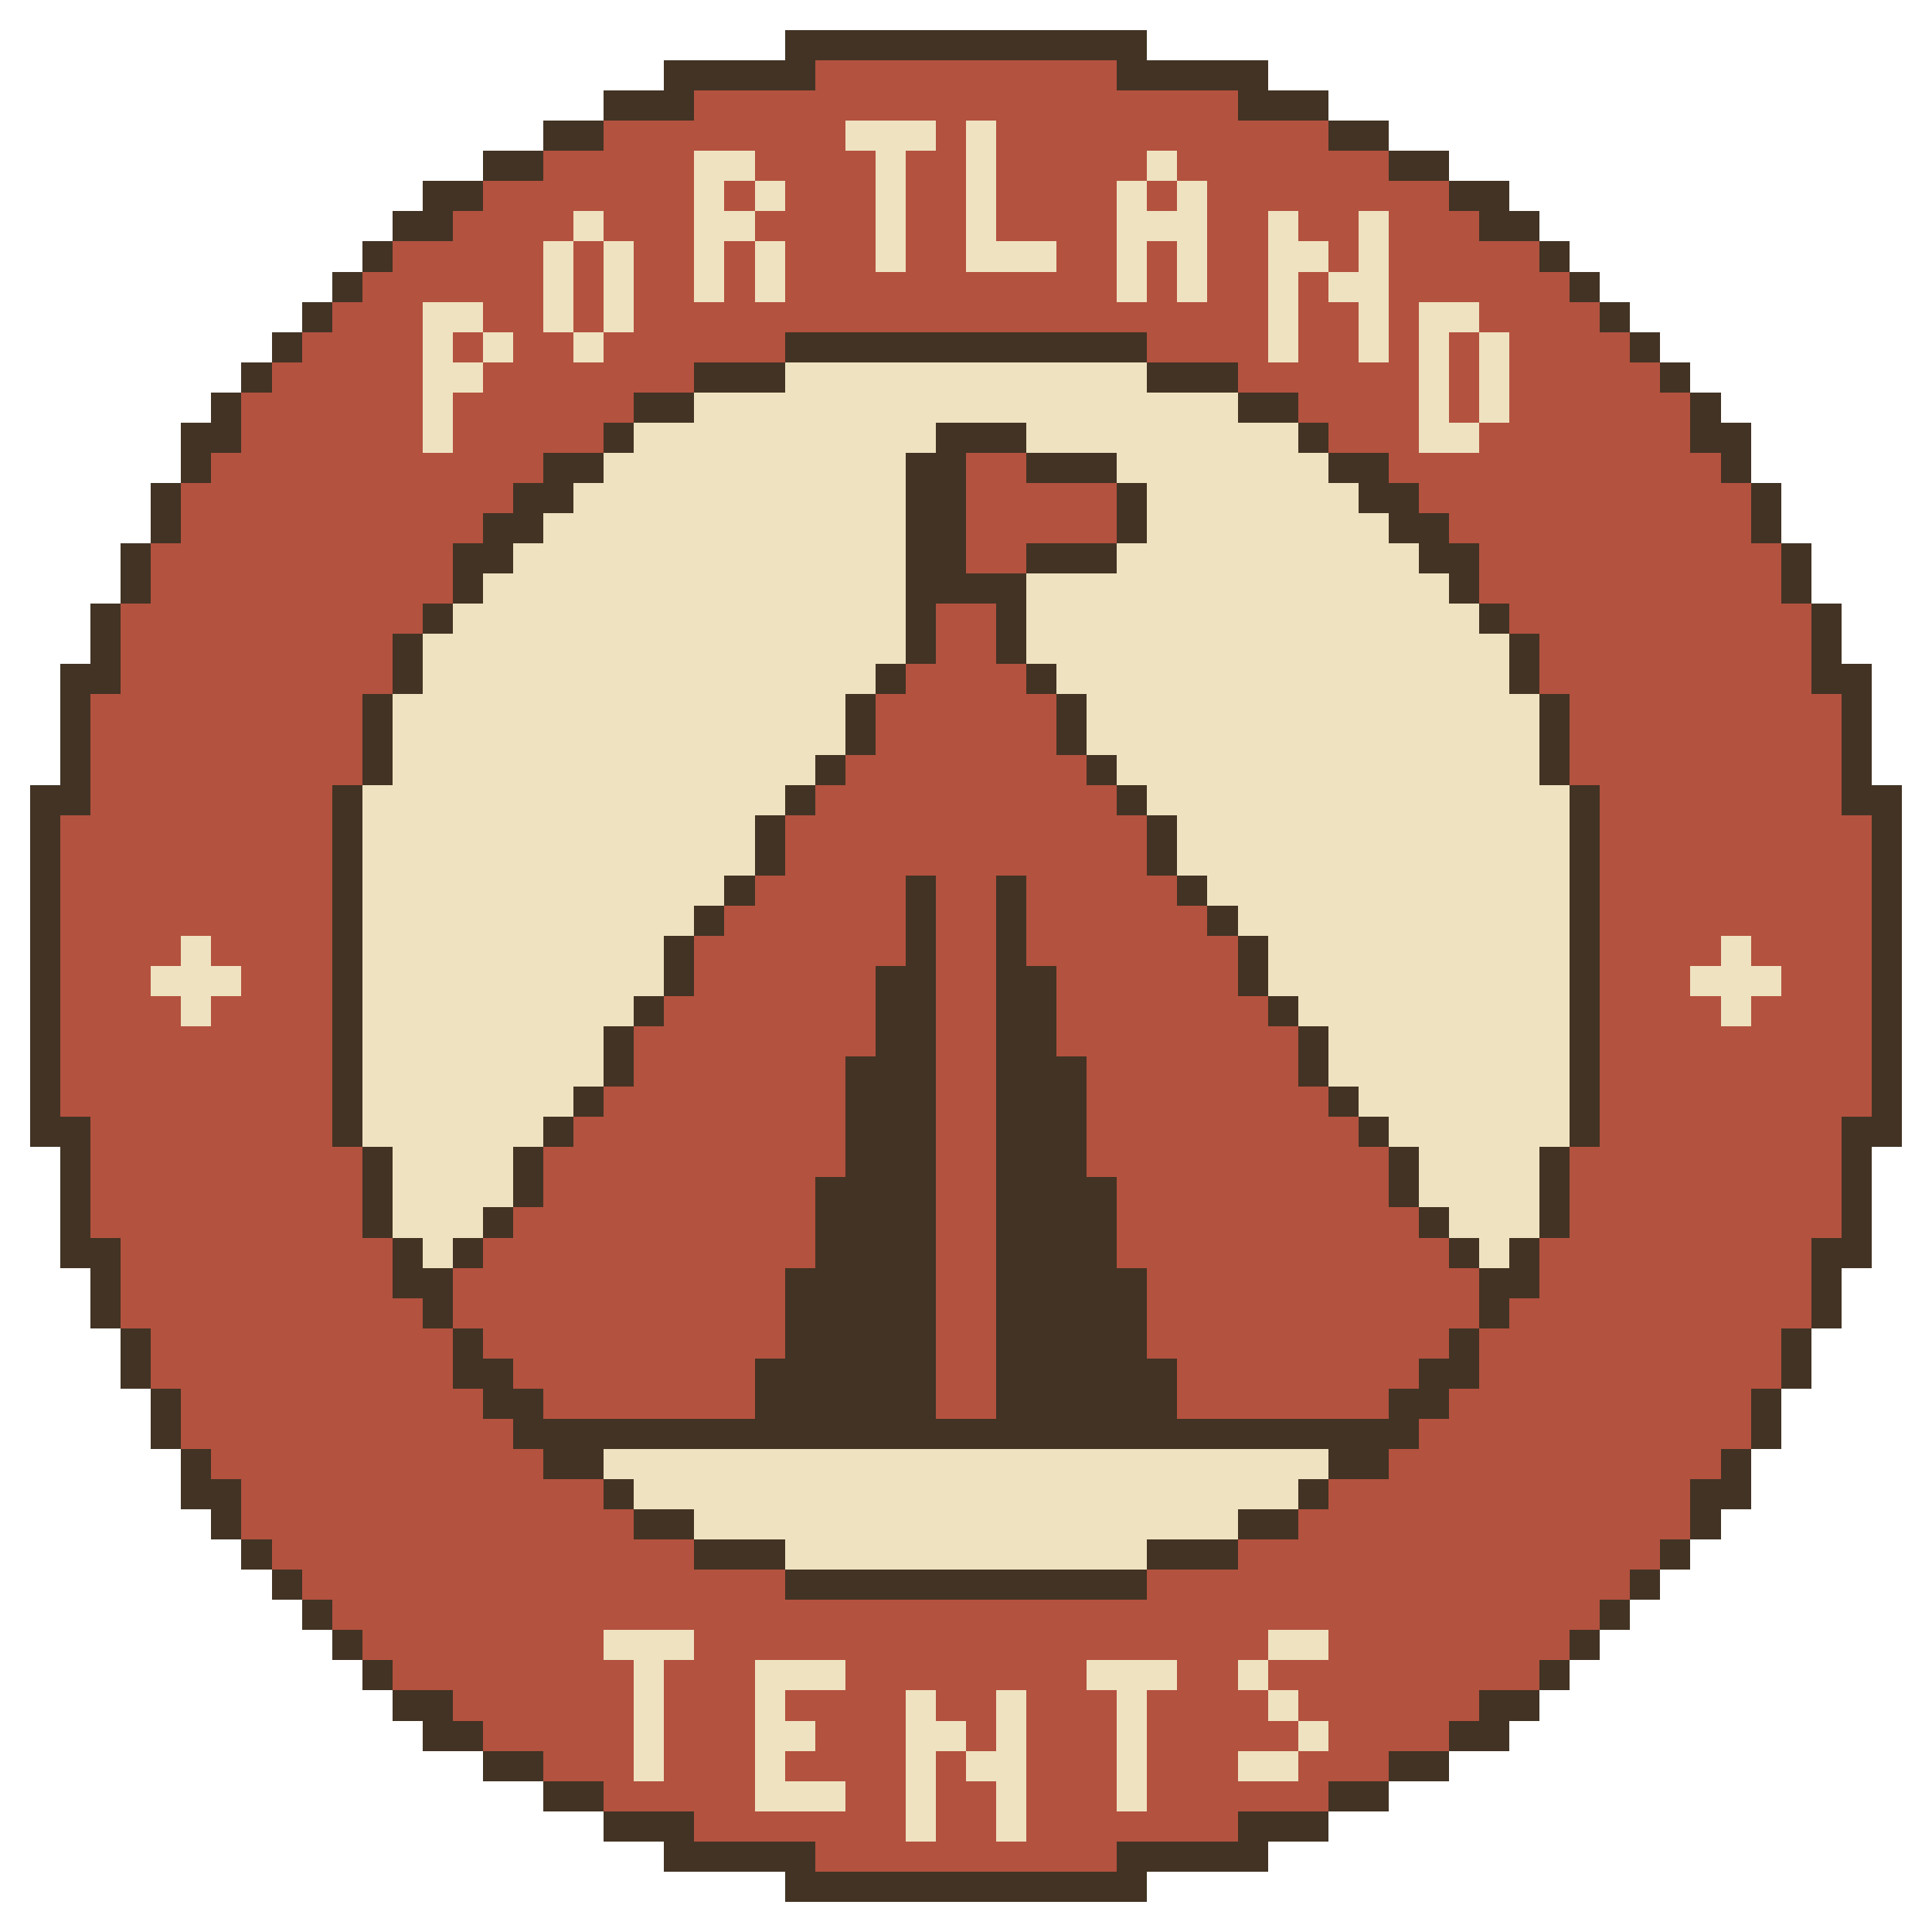
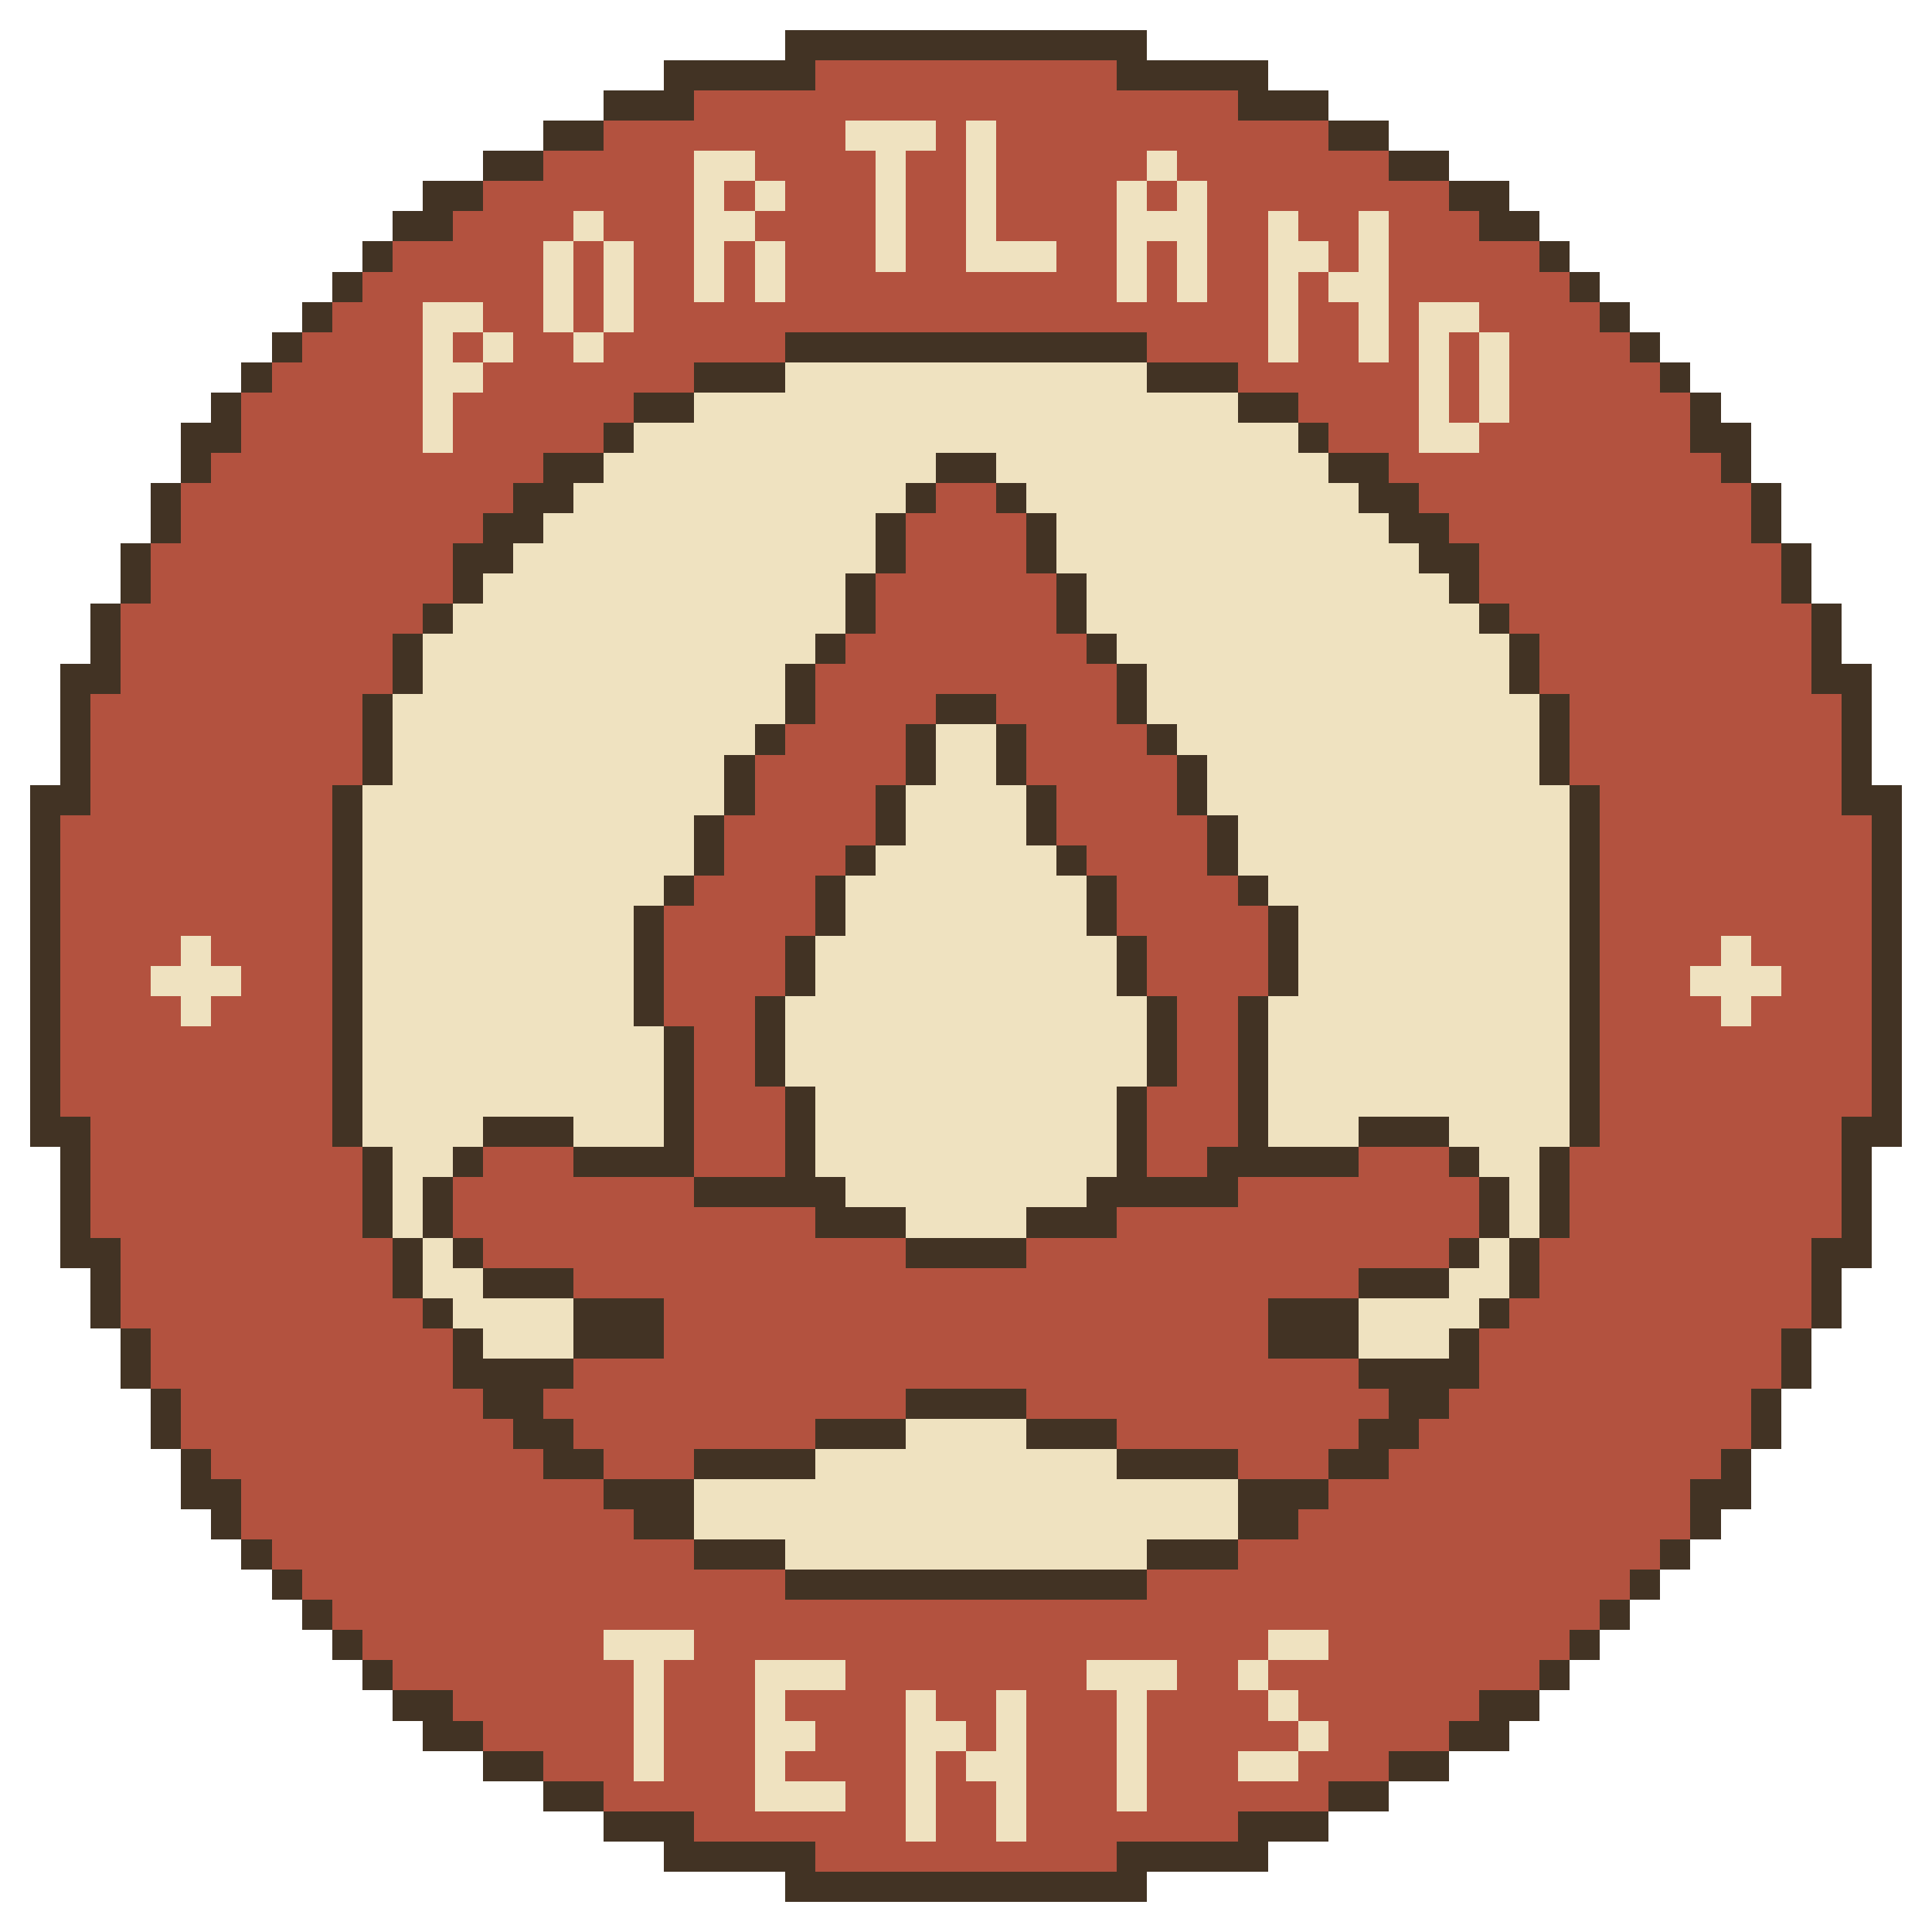
<svg xmlns="http://www.w3.org/2000/svg" viewBox="0 0 64 64" width="512" height="512" shape-rendering="crispEdges">
  <g id="logo-POR-retro">
-     <path fill="#423324" d="M3 21h1v1h-1zM13 21h1v1h-1zM30 21h1v1h-1zM33 21h1v1h-1zM50 21h1v1h-1zM60 21h1v1h-1zM5 17h1v1h-1zM16 17h2v1h-2zM30 17h2v1h-2zM37 17h1v1h-1zM46 17h2v1h-2zM58 17h1v1h-1zM16 58h2v1h-2zM46 58h2v1h-2zM1 32h1v1h-1zM11 32h1v1h-1zM22 32h1v1h-1zM29 32h2v1h-2zM33 32h2v1h-2zM41 32h1v1h-1zM52 32h1v1h-1zM62 32h1v1h-1zM4 45h1v1h-1zM15 45h2v1h-2zM25 45h6v1h-6zM33 45h6v1h-6zM47 45h2v1h-2zM59 45h1v1h-1zM2 41h2v1h-2zM13 41h1v1h-1zM15 41h1v1h-1zM27 41h4v1h-4zM33 41h4v1h-4zM48 41h1v1h-1zM50 41h1v1h-1zM60 41h2v1h-2zM4 18h1v1h-1zM15 18h2v1h-2zM30 18h2v1h-2zM34 18h3v1h-3zM47 18h2v1h-2zM59 18h1v1h-1zM6 14h2v1h-2zM20 14h1v1h-1zM31 14h3v1h-3zM43 14h1v1h-1zM56 14h2v1h-2zM6 15h1v1h-1zM18 15h2v1h-2zM30 15h2v1h-2zM34 15h3v1h-3zM44 15h2v1h-2zM57 15h1v1h-1zM6 48h1v1h-1zM18 48h2v1h-2zM44 48h2v1h-2zM57 48h1v1h-1zM3 42h1v1h-1zM13 42h2v1h-2zM26 42h5v1h-5zM33 42h5v1h-5zM49 42h2v1h-2zM60 42h1v1h-1zM2 38h1v1h-1zM12 38h1v1h-1zM17 38h1v1h-1zM28 38h3v1h-3zM33 38h3v1h-3zM46 38h1v1h-1zM51 38h1v1h-1zM61 38h1v1h-1zM20 3h3v1h-3zM41 3h3v1h-3zM8 51h1v1h-1zM23 51h3v1h-3zM38 51h3v1h-3zM55 51h1v1h-1zM5 16h1v1h-1zM17 16h2v1h-2zM30 16h2v1h-2zM37 16h1v1h-1zM45 16h2v1h-2zM58 16h1v1h-1zM1 34h1v1h-1zM11 34h1v1h-1zM20 34h1v1h-1zM29 34h2v1h-2zM33 34h2v1h-2zM43 34h1v1h-1zM52 34h1v1h-1zM62 34h1v1h-1zM5 47h1v1h-1zM17 47h30v1h-30zM58 47h1v1h-1zM8 12h1v1h-1zM23 12h3v1h-3zM38 12h3v1h-3zM55 12h1v1h-1zM12 8h1v1h-1zM51 8h1v1h-1zM1 28h1v1h-1zM11 28h1v1h-1zM25 28h1v1h-1zM38 28h1v1h-1zM52 28h1v1h-1zM62 28h1v1h-1zM2 24h1v1h-1zM12 24h1v1h-1zM28 24h1v1h-1zM35 24h1v1h-1zM51 24h1v1h-1zM61 24h1v1h-1zM7 13h1v1h-1zM21 13h2v1h-2zM41 13h2v1h-2zM56 13h1v1h-1zM11 9h1v1h-1zM52 9h1v1h-1zM2 25h1v1h-1zM12 25h1v1h-1zM27 25h1v1h-1zM36 25h1v1h-1zM51 25h1v1h-1zM61 25h1v1h-1zM2 22h2v1h-2zM13 22h1v1h-1zM29 22h1v1h-1zM34 22h1v1h-1zM50 22h1v1h-1zM60 22h2v1h-2zM14 57h2v1h-2zM48 57h2v1h-2zM1 30h1v1h-1zM11 30h1v1h-1zM23 30h1v1h-1zM30 30h1v1h-1zM33 30h1v1h-1zM40 30h1v1h-1zM52 30h1v1h-1zM62 30h1v1h-1zM18 4h2v1h-2zM44 4h2v1h-2zM11 54h1v1h-1zM52 54h1v1h-1zM4 19h1v1h-1zM15 19h1v1h-1zM30 19h4v1h-4zM48 19h1v1h-1zM59 19h1v1h-1zM9 11h1v1h-1zM26 11h12v1h-12zM54 11h1v1h-1zM1 31h1v1h-1zM11 31h1v1h-1zM22 31h1v1h-1zM30 31h1v1h-1zM33 31h1v1h-1zM41 31h1v1h-1zM52 31h1v1h-1zM62 31h1v1h-1zM1 27h1v1h-1zM11 27h1v1h-1zM25 27h1v1h-1zM38 27h1v1h-1zM52 27h1v1h-1zM62 27h1v1h-1zM16 5h2v1h-2zM46 5h2v1h-2zM12 55h1v1h-1zM51 55h1v1h-1zM20 60h3v1h-3zM41 60h3v1h-3zM1 37h2v1h-2zM11 37h1v1h-1zM18 37h1v1h-1zM28 37h3v1h-3zM33 37h3v1h-3zM45 37h1v1h-1zM52 37h1v1h-1zM61 37h2v1h-2zM13 7h2v1h-2zM49 7h2v1h-2zM22 61h5v1h-5zM37 61h5v1h-5zM4 44h1v1h-1zM15 44h1v1h-1zM26 44h5v1h-5zM33 44h5v1h-5zM48 44h1v1h-1zM59 44h1v1h-1zM1 35h1v1h-1zM11 35h1v1h-1zM20 35h1v1h-1zM28 35h3v1h-3zM33 35h3v1h-3zM43 35h1v1h-1zM52 35h1v1h-1zM62 35h1v1h-1zM2 40h1v1h-1zM12 40h1v1h-1zM16 40h1v1h-1zM27 40h4v1h-4zM33 40h4v1h-4zM47 40h1v1h-1zM51 40h1v1h-1zM61 40h1v1h-1zM14 6h2v1h-2zM48 6h2v1h-2zM7 50h1v1h-1zM21 50h2v1h-2zM41 50h2v1h-2zM56 50h1v1h-1zM26 1h12v1h-12zM10 53h1v1h-1zM53 53h1v1h-1zM1 29h1v1h-1zM11 29h1v1h-1zM24 29h1v1h-1zM30 29h1v1h-1zM33 29h1v1h-1zM39 29h1v1h-1zM52 29h1v1h-1zM62 29h1v1h-1zM22 2h5v1h-5zM37 2h5v1h-5zM5 46h1v1h-1zM16 46h2v1h-2zM25 46h6v1h-6zM33 46h6v1h-6zM46 46h2v1h-2zM58 46h1v1h-1zM3 43h1v1h-1zM14 43h1v1h-1zM26 43h5v1h-5zM33 43h5v1h-5zM49 43h1v1h-1zM60 43h1v1h-1zM18 59h2v1h-2zM44 59h2v1h-2zM3 20h1v1h-1zM14 20h1v1h-1zM30 20h1v1h-1zM33 20h1v1h-1zM49 20h1v1h-1zM60 20h1v1h-1zM13 56h2v1h-2zM49 56h2v1h-2zM1 36h1v1h-1zM11 36h1v1h-1zM19 36h1v1h-1zM28 36h3v1h-3zM33 36h3v1h-3zM44 36h1v1h-1zM52 36h1v1h-1zM62 36h1v1h-1zM1 33h1v1h-1zM11 33h1v1h-1zM21 33h1v1h-1zM29 33h2v1h-2zM33 33h2v1h-2zM42 33h1v1h-1zM52 33h1v1h-1zM62 33h1v1h-1zM2 39h1v1h-1zM12 39h1v1h-1zM17 39h1v1h-1zM27 39h4v1h-4zM33 39h4v1h-4zM46 39h1v1h-1zM51 39h1v1h-1zM61 39h1v1h-1zM6 49h2v1h-2zM20 49h1v1h-1zM43 49h1v1h-1zM56 49h2v1h-2zM10 10h1v1h-1zM53 10h1v1h-1zM9 52h1v1h-1zM26 52h12v1h-12zM54 52h1v1h-1zM1 26h2v1h-2zM11 26h1v1h-1zM26 26h1v1h-1zM37 26h1v1h-1zM52 26h1v1h-1zM61 26h2v1h-2zM2 23h1v1h-1zM12 23h1v1h-1zM28 23h1v1h-1zM35 23h1v1h-1zM51 23h1v1h-1zM61 23h1v1h-1zM26 62h12v1h-12z" />
-     <path fill="#b3523f" d="M4 21h9v1h-9zM31 21h2v1h-2zM51 21h9v1h-9zM6 17h10v1h-10zM32 17h5v1h-5zM48 17h10v1h-10zM18 58h3v1h-3zM22 58h3v1h-3zM26 58h4v1h-4zM31 58h1v1h-1zM34 58h3v1h-3zM38 58h3v1h-3zM43 58h3v1h-3zM2 32h3v1h-3zM8 32h3v1h-3zM23 32h6v1h-6zM31 32h2v1h-2zM35 32h6v1h-6zM53 32h3v1h-3zM59 32h3v1h-3zM5 45h10v1h-10zM17 45h8v1h-8zM31 45h2v1h-2zM39 45h8v1h-8zM49 45h10v1h-10zM4 41h9v1h-9zM16 41h11v1h-11zM31 41h2v1h-2zM37 41h11v1h-11zM51 41h9v1h-9zM5 18h10v1h-10zM32 18h2v1h-2zM49 18h10v1h-10zM8 14h6v1h-6zM15 14h5v1h-5zM44 14h3v1h-3zM49 14h7v1h-7zM7 15h11v1h-11zM32 15h2v1h-2zM46 15h11v1h-11zM7 48h11v1h-11zM46 48h11v1h-11zM4 42h9v1h-9zM15 42h11v1h-11zM31 42h2v1h-2zM38 42h11v1h-11zM51 42h9v1h-9zM3 38h9v1h-9zM18 38h10v1h-10zM31 38h2v1h-2zM36 38h10v1h-10zM52 38h9v1h-9zM23 3h18v1h-18zM9 51h14v1h-14zM41 51h14v1h-14zM6 16h11v1h-11zM32 16h5v1h-5zM47 16h11v1h-11zM2 34h9v1h-9zM21 34h8v1h-8zM31 34h2v1h-2zM35 34h8v1h-8zM53 34h9v1h-9zM6 47h11v1h-11zM47 47h11v1h-11zM9 12h5v1h-5zM16 12h7v1h-7zM41 12h6v1h-6zM48 12h1v1h-1zM50 12h5v1h-5zM13 8h5v1h-5zM19 8h1v1h-1zM21 8h2v1h-2zM24 8h1v1h-1zM26 8h3v1h-3zM30 8h2v1h-2zM35 8h2v1h-2zM38 8h1v1h-1zM40 8h2v1h-2zM44 8h1v1h-1zM46 8h5v1h-5zM2 28h9v1h-9zM26 28h12v1h-12zM53 28h9v1h-9zM3 24h9v1h-9zM29 24h6v1h-6zM52 24h9v1h-9zM8 13h6v1h-6zM15 13h6v1h-6zM43 13h4v1h-4zM48 13h1v1h-1zM50 13h6v1h-6zM12 9h6v1h-6zM19 9h1v1h-1zM21 9h2v1h-2zM24 9h1v1h-1zM26 9h11v1h-11zM38 9h1v1h-1zM40 9h2v1h-2zM43 9h1v1h-1zM46 9h6v1h-6zM3 25h9v1h-9zM28 25h8v1h-8zM52 25h9v1h-9zM4 22h9v1h-9zM30 22h4v1h-4zM51 22h9v1h-9zM16 57h5v1h-5zM22 57h3v1h-3zM27 57h3v1h-3zM32 57h1v1h-1zM34 57h3v1h-3zM38 57h5v1h-5zM44 57h4v1h-4zM2 30h9v1h-9zM24 30h6v1h-6zM31 30h2v1h-2zM34 30h6v1h-6zM53 30h9v1h-9zM20 4h8v1h-8zM31 4h1v1h-1zM33 4h11v1h-11zM12 54h8v1h-8zM23 54h19v1h-19zM44 54h8v1h-8zM5 19h10v1h-10zM49 19h10v1h-10zM10 11h4v1h-4zM15 11h1v1h-1zM17 11h2v1h-2zM20 11h6v1h-6zM38 11h4v1h-4zM43 11h2v1h-2zM46 11h1v1h-1zM48 11h1v1h-1zM50 11h4v1h-4zM2 31h4v1h-4zM7 31h4v1h-4zM23 31h7v1h-7zM31 31h2v1h-2zM34 31h7v1h-7zM53 31h4v1h-4zM58 31h4v1h-4zM2 27h9v1h-9zM26 27h12v1h-12zM53 27h9v1h-9zM18 5h5v1h-5zM25 5h4v1h-4zM30 5h2v1h-2zM33 5h5v1h-5zM39 5h7v1h-7zM13 55h8v1h-8zM22 55h3v1h-3zM28 55h8v1h-8zM39 55h2v1h-2zM42 55h9v1h-9zM23 60h7v1h-7zM31 60h2v1h-2zM34 60h7v1h-7zM3 37h8v1h-8zM19 37h9v1h-9zM31 37h2v1h-2zM36 37h9v1h-9zM53 37h8v1h-8zM15 7h4v1h-4zM20 7h3v1h-3zM25 7h4v1h-4zM30 7h2v1h-2zM33 7h4v1h-4zM40 7h2v1h-2zM43 7h2v1h-2zM46 7h3v1h-3zM27 61h10v1h-10zM5 44h10v1h-10zM16 44h10v1h-10zM31 44h2v1h-2zM38 44h10v1h-10zM49 44h10v1h-10zM2 35h9v1h-9zM21 35h7v1h-7zM31 35h2v1h-2zM36 35h7v1h-7zM53 35h9v1h-9zM3 40h9v1h-9zM17 40h10v1h-10zM31 40h2v1h-2zM37 40h10v1h-10zM52 40h9v1h-9zM16 6h7v1h-7zM24 6h1v1h-1zM26 6h3v1h-3zM30 6h2v1h-2zM33 6h4v1h-4zM38 6h1v1h-1zM40 6h8v1h-8zM8 50h13v1h-13zM43 50h13v1h-13zM11 53h42v1h-42zM2 29h9v1h-9zM25 29h5v1h-5zM31 29h2v1h-2zM34 29h5v1h-5zM53 29h9v1h-9zM27 2h10v1h-10zM6 46h10v1h-10zM18 46h7v1h-7zM31 46h2v1h-2zM39 46h7v1h-7zM48 46h10v1h-10zM4 43h10v1h-10zM15 43h11v1h-11zM31 43h2v1h-2zM38 43h11v1h-11zM50 43h10v1h-10zM20 59h5v1h-5zM28 59h2v1h-2zM31 59h2v1h-2zM34 59h3v1h-3zM38 59h6v1h-6zM4 20h10v1h-10zM31 20h2v1h-2zM50 20h10v1h-10zM15 56h6v1h-6zM22 56h3v1h-3zM26 56h4v1h-4zM31 56h2v1h-2zM34 56h3v1h-3zM38 56h4v1h-4zM43 56h6v1h-6zM2 36h9v1h-9zM20 36h8v1h-8zM31 36h2v1h-2zM36 36h8v1h-8zM53 36h9v1h-9zM2 33h4v1h-4zM7 33h4v1h-4zM22 33h7v1h-7zM31 33h2v1h-2zM35 33h7v1h-7zM53 33h4v1h-4zM58 33h4v1h-4zM3 39h9v1h-9zM18 39h9v1h-9zM31 39h2v1h-2zM37 39h9v1h-9zM52 39h9v1h-9zM8 49h12v1h-12zM44 49h12v1h-12zM11 10h3v1h-3zM16 10h2v1h-2zM19 10h1v1h-1zM21 10h21v1h-21zM43 10h2v1h-2zM46 10h1v1h-1zM49 10h4v1h-4zM10 52h16v1h-16zM38 52h16v1h-16zM3 26h8v1h-8zM27 26h10v1h-10zM53 26h8v1h-8zM3 23h9v1h-9zM29 23h6v1h-6zM52 23h9v1h-9z" />
-     <path fill="#efe2c0" d="M14 21h16v1h-16zM34 21h16v1h-16zM18 17h12v1h-12zM38 17h8v1h-8zM21 58h1v1h-1zM25 58h1v1h-1zM30 58h1v1h-1zM32 58h2v1h-2zM37 58h1v1h-1zM41 58h2v1h-2zM5 32h3v1h-3zM12 32h10v1h-10zM42 32h10v1h-10zM56 32h3v1h-3zM14 41h1v1h-1zM49 41h1v1h-1zM17 18h13v1h-13zM37 18h10v1h-10zM14 14h1v1h-1zM21 14h10v1h-10zM34 14h9v1h-9zM47 14h2v1h-2zM20 15h10v1h-10zM37 15h7v1h-7zM20 48h24v1h-24zM13 38h4v1h-4zM47 38h4v1h-4zM26 51h12v1h-12zM19 16h11v1h-11zM38 16h7v1h-7zM12 34h8v1h-8zM44 34h8v1h-8zM14 12h2v1h-2zM26 12h12v1h-12zM47 12h1v1h-1zM49 12h1v1h-1zM18 8h1v1h-1zM20 8h1v1h-1zM23 8h1v1h-1zM25 8h1v1h-1zM29 8h1v1h-1zM32 8h3v1h-3zM37 8h1v1h-1zM39 8h1v1h-1zM42 8h2v1h-2zM45 8h1v1h-1zM12 28h13v1h-13zM39 28h13v1h-13zM13 24h15v1h-15zM36 24h15v1h-15zM14 13h1v1h-1zM23 13h18v1h-18zM47 13h1v1h-1zM49 13h1v1h-1zM18 9h1v1h-1zM20 9h1v1h-1zM23 9h1v1h-1zM25 9h1v1h-1zM37 9h1v1h-1zM39 9h1v1h-1zM42 9h1v1h-1zM44 9h2v1h-2zM13 25h14v1h-14zM37 25h14v1h-14zM14 22h15v1h-15zM35 22h15v1h-15zM21 57h1v1h-1zM25 57h2v1h-2zM30 57h2v1h-2zM33 57h1v1h-1zM37 57h1v1h-1zM43 57h1v1h-1zM12 30h11v1h-11zM41 30h11v1h-11zM28 4h3v1h-3zM32 4h1v1h-1zM20 54h3v1h-3zM42 54h2v1h-2zM16 19h14v1h-14zM34 19h14v1h-14zM14 11h1v1h-1zM16 11h1v1h-1zM19 11h1v1h-1zM42 11h1v1h-1zM45 11h1v1h-1zM47 11h1v1h-1zM49 11h1v1h-1zM6 31h1v1h-1zM12 31h10v1h-10zM42 31h10v1h-10zM57 31h1v1h-1zM12 27h13v1h-13zM39 27h13v1h-13zM23 5h2v1h-2zM29 5h1v1h-1zM32 5h1v1h-1zM38 5h1v1h-1zM21 55h1v1h-1zM25 55h3v1h-3zM36 55h3v1h-3zM41 55h1v1h-1zM30 60h1v1h-1zM33 60h1v1h-1zM12 37h6v1h-6zM46 37h6v1h-6zM19 7h1v1h-1zM23 7h2v1h-2zM29 7h1v1h-1zM32 7h1v1h-1zM37 7h3v1h-3zM42 7h1v1h-1zM45 7h1v1h-1zM12 35h8v1h-8zM44 35h8v1h-8zM13 40h3v1h-3zM48 40h3v1h-3zM23 6h1v1h-1zM25 6h1v1h-1zM29 6h1v1h-1zM32 6h1v1h-1zM37 6h1v1h-1zM39 6h1v1h-1zM23 50h18v1h-18zM12 29h12v1h-12zM40 29h12v1h-12zM25 59h3v1h-3zM30 59h1v1h-1zM33 59h1v1h-1zM37 59h1v1h-1zM15 20h15v1h-15zM34 20h15v1h-15zM21 56h1v1h-1zM25 56h1v1h-1zM30 56h1v1h-1zM33 56h1v1h-1zM37 56h1v1h-1zM42 56h1v1h-1zM12 36h7v1h-7zM45 36h7v1h-7zM6 33h1v1h-1zM12 33h9v1h-9zM43 33h9v1h-9zM57 33h1v1h-1zM13 39h4v1h-4zM47 39h4v1h-4zM21 49h22v1h-22zM14 10h2v1h-2zM18 10h1v1h-1zM20 10h1v1h-1zM42 10h1v1h-1zM45 10h1v1h-1zM47 10h2v1h-2zM12 26h14v1h-14zM38 26h14v1h-14zM13 23h15v1h-15zM36 23h15v1h-15z" />
+     <path fill="#423324" d="M3 21h1v1h-1zM13 21h1v1h-1zM27 21h1v1h-1zM36 21h1v1h-1zM50 21h1v1h-1zM60 21h1v1h-1zM5 17h1v1h-1zM16 17h2v1h-2zM29 17h1v1h-1zM34 17h1v1h-1zM46 17h2v1h-2zM58 17h1v1h-1zM16 58h2v1h-2zM46 58h2v1h-2zM1 32h1v1h-1zM11 32h1v1h-1zM21 32h1v1h-1zM26 32h1v1h-1zM37 32h1v1h-1zM42 32h1v1h-1zM52 32h1v1h-1zM62 32h1v1h-1zM4 45h1v1h-1zM15 45h4v1h-4zM45 45h4v1h-4zM59 45h1v1h-1zM2 41h2v1h-2zM13 41h1v1h-1zM15 41h1v1h-1zM30 41h4v1h-4zM48 41h1v1h-1zM50 41h1v1h-1zM60 41h2v1h-2zM4 18h1v1h-1zM15 18h2v1h-2zM29 18h1v1h-1zM34 18h1v1h-1zM47 18h2v1h-2zM59 18h1v1h-1zM6 14h2v1h-2zM20 14h1v1h-1zM43 14h1v1h-1zM56 14h2v1h-2zM6 15h1v1h-1zM18 15h2v1h-2zM31 15h2v1h-2zM44 15h2v1h-2zM57 15h1v1h-1zM6 48h1v1h-1zM18 48h2v1h-2zM23 48h4v1h-4zM37 48h4v1h-4zM44 48h2v1h-2zM57 48h1v1h-1zM3 42h1v1h-1zM13 42h1v1h-1zM16 42h3v1h-3zM45 42h3v1h-3zM50 42h1v1h-1zM60 42h1v1h-1zM2 38h1v1h-1zM12 38h1v1h-1zM15 38h1v1h-1zM19 38h4v1h-4zM26 38h1v1h-1zM37 38h1v1h-1zM40 38h5v1h-5zM48 38h1v1h-1zM51 38h1v1h-1zM61 38h1v1h-1zM20 3h3v1h-3zM41 3h3v1h-3zM8 51h1v1h-1zM23 51h3v1h-3zM38 51h3v1h-3zM55 51h1v1h-1zM5 16h1v1h-1zM17 16h2v1h-2zM30 16h1v1h-1zM33 16h1v1h-1zM45 16h2v1h-2zM58 16h1v1h-1zM1 34h1v1h-1zM11 34h1v1h-1zM22 34h1v1h-1zM25 34h1v1h-1zM38 34h1v1h-1zM41 34h1v1h-1zM52 34h1v1h-1zM62 34h1v1h-1zM5 47h1v1h-1zM17 47h2v1h-2zM27 47h3v1h-3zM34 47h3v1h-3zM45 47h2v1h-2zM58 47h1v1h-1zM8 12h1v1h-1zM23 12h3v1h-3zM38 12h3v1h-3zM55 12h1v1h-1zM12 8h1v1h-1zM51 8h1v1h-1zM1 28h1v1h-1zM11 28h1v1h-1zM23 28h1v1h-1zM28 28h1v1h-1zM35 28h1v1h-1zM40 28h1v1h-1zM52 28h1v1h-1zM62 28h1v1h-1zM2 24h1v1h-1zM12 24h1v1h-1zM25 24h1v1h-1zM30 24h1v1h-1zM33 24h1v1h-1zM38 24h1v1h-1zM51 24h1v1h-1zM61 24h1v1h-1zM7 13h1v1h-1zM21 13h2v1h-2zM41 13h2v1h-2zM56 13h1v1h-1zM11 9h1v1h-1zM52 9h1v1h-1zM2 25h1v1h-1zM12 25h1v1h-1zM24 25h1v1h-1zM30 25h1v1h-1zM33 25h1v1h-1zM39 25h1v1h-1zM51 25h1v1h-1zM61 25h1v1h-1zM2 22h2v1h-2zM13 22h1v1h-1zM26 22h1v1h-1zM37 22h1v1h-1zM50 22h1v1h-1zM60 22h2v1h-2zM14 57h2v1h-2zM48 57h2v1h-2zM1 30h1v1h-1zM11 30h1v1h-1zM21 30h1v1h-1zM27 30h1v1h-1zM36 30h1v1h-1zM42 30h1v1h-1zM52 30h1v1h-1zM62 30h1v1h-1zM18 4h2v1h-2zM44 4h2v1h-2zM11 54h1v1h-1zM52 54h1v1h-1zM4 19h1v1h-1zM15 19h1v1h-1zM28 19h1v1h-1zM35 19h1v1h-1zM48 19h1v1h-1zM59 19h1v1h-1zM9 11h1v1h-1zM26 11h12v1h-12zM54 11h1v1h-1zM1 31h1v1h-1zM11 31h1v1h-1zM21 31h1v1h-1zM26 31h1v1h-1zM37 31h1v1h-1zM42 31h1v1h-1zM52 31h1v1h-1zM62 31h1v1h-1zM1 27h1v1h-1zM11 27h1v1h-1zM23 27h1v1h-1zM29 27h1v1h-1zM34 27h1v1h-1zM40 27h1v1h-1zM52 27h1v1h-1zM62 27h1v1h-1zM16 5h2v1h-2zM46 5h2v1h-2zM12 55h1v1h-1zM51 55h1v1h-1zM20 60h3v1h-3zM41 60h3v1h-3zM1 37h2v1h-2zM11 37h1v1h-1zM16 37h3v1h-3zM22 37h1v1h-1zM26 37h1v1h-1zM37 37h1v1h-1zM41 37h1v1h-1zM45 37h3v1h-3zM52 37h1v1h-1zM61 37h2v1h-2zM13 7h2v1h-2zM49 7h2v1h-2zM22 61h5v1h-5zM37 61h5v1h-5zM4 44h1v1h-1zM15 44h1v1h-1zM19 44h3v1h-3zM42 44h3v1h-3zM48 44h1v1h-1zM59 44h1v1h-1zM1 35h1v1h-1zM11 35h1v1h-1zM22 35h1v1h-1zM25 35h1v1h-1zM38 35h1v1h-1zM41 35h1v1h-1zM52 35h1v1h-1zM62 35h1v1h-1zM2 40h1v1h-1zM12 40h1v1h-1zM14 40h1v1h-1zM27 40h3v1h-3zM34 40h3v1h-3zM49 40h1v1h-1zM51 40h1v1h-1zM61 40h1v1h-1zM14 6h2v1h-2zM48 6h2v1h-2zM7 50h1v1h-1zM21 50h2v1h-2zM41 50h2v1h-2zM56 50h1v1h-1zM26 1h12v1h-12zM10 53h1v1h-1zM53 53h1v1h-1zM1 29h1v1h-1zM11 29h1v1h-1zM22 29h1v1h-1zM27 29h1v1h-1zM36 29h1v1h-1zM41 29h1v1h-1zM52 29h1v1h-1zM62 29h1v1h-1zM22 2h5v1h-5zM37 2h5v1h-5zM5 46h1v1h-1zM16 46h2v1h-2zM30 46h4v1h-4zM46 46h2v1h-2zM58 46h1v1h-1zM3 43h1v1h-1zM14 43h1v1h-1zM19 43h3v1h-3zM42 43h3v1h-3zM49 43h1v1h-1zM60 43h1v1h-1zM18 59h2v1h-2zM44 59h2v1h-2zM3 20h1v1h-1zM14 20h1v1h-1zM28 20h1v1h-1zM35 20h1v1h-1zM49 20h1v1h-1zM60 20h1v1h-1zM13 56h2v1h-2zM49 56h2v1h-2zM1 36h1v1h-1zM11 36h1v1h-1zM22 36h1v1h-1zM26 36h1v1h-1zM37 36h1v1h-1zM41 36h1v1h-1zM52 36h1v1h-1zM62 36h1v1h-1zM1 33h1v1h-1zM11 33h1v1h-1zM21 33h1v1h-1zM25 33h1v1h-1zM38 33h1v1h-1zM41 33h1v1h-1zM52 33h1v1h-1zM62 33h1v1h-1zM2 39h1v1h-1zM12 39h1v1h-1zM14 39h1v1h-1zM23 39h5v1h-5zM36 39h5v1h-5zM49 39h1v1h-1zM51 39h1v1h-1zM61 39h1v1h-1zM6 49h2v1h-2zM20 49h3v1h-3zM41 49h3v1h-3zM56 49h2v1h-2zM10 10h1v1h-1zM53 10h1v1h-1zM9 52h1v1h-1zM26 52h12v1h-12zM54 52h1v1h-1zM1 26h2v1h-2zM11 26h1v1h-1zM24 26h1v1h-1zM29 26h1v1h-1zM34 26h1v1h-1zM39 26h1v1h-1zM52 26h1v1h-1zM61 26h2v1h-2zM2 23h1v1h-1zM12 23h1v1h-1zM26 23h1v1h-1zM31 23h2v1h-2zM37 23h1v1h-1zM51 23h1v1h-1zM61 23h1v1h-1zM26 62h12v1h-12z" />
+     <path fill="#b3523f" d="M4 21h9v1h-9zM28 21h8v1h-8zM51 21h9v1h-9zM6 17h10v1h-10zM30 17h4v1h-4zM48 17h10v1h-10zM18 58h3v1h-3zM22 58h3v1h-3zM26 58h4v1h-4zM31 58h1v1h-1zM34 58h3v1h-3zM38 58h3v1h-3zM43 58h3v1h-3zM2 32h3v1h-3zM8 32h3v1h-3zM22 32h4v1h-4zM38 32h4v1h-4zM53 32h3v1h-3zM59 32h3v1h-3zM5 45h10v1h-10zM19 45h26v1h-26zM49 45h10v1h-10zM4 41h9v1h-9zM16 41h14v1h-14zM34 41h14v1h-14zM51 41h9v1h-9zM5 18h10v1h-10zM30 18h4v1h-4zM49 18h10v1h-10zM8 14h6v1h-6zM15 14h5v1h-5zM44 14h3v1h-3zM49 14h7v1h-7zM7 15h11v1h-11zM46 15h11v1h-11zM7 48h11v1h-11zM20 48h3v1h-3zM41 48h3v1h-3zM46 48h11v1h-11zM4 42h9v1h-9zM19 42h26v1h-26zM51 42h9v1h-9zM3 38h9v1h-9zM16 38h3v1h-3zM23 38h3v1h-3zM38 38h2v1h-2zM45 38h3v1h-3zM52 38h9v1h-9zM23 3h18v1h-18zM9 51h14v1h-14zM41 51h14v1h-14zM6 16h11v1h-11zM31 16h2v1h-2zM47 16h11v1h-11zM2 34h9v1h-9zM23 34h2v1h-2zM39 34h2v1h-2zM53 34h9v1h-9zM6 47h11v1h-11zM19 47h8v1h-8zM37 47h8v1h-8zM47 47h11v1h-11zM9 12h5v1h-5zM16 12h7v1h-7zM41 12h6v1h-6zM48 12h1v1h-1zM50 12h5v1h-5zM13 8h5v1h-5zM19 8h1v1h-1zM21 8h2v1h-2zM24 8h1v1h-1zM26 8h3v1h-3zM30 8h2v1h-2zM35 8h2v1h-2zM38 8h1v1h-1zM40 8h2v1h-2zM44 8h1v1h-1zM46 8h5v1h-5zM2 28h9v1h-9zM24 28h4v1h-4zM36 28h4v1h-4zM53 28h9v1h-9zM3 24h9v1h-9zM26 24h4v1h-4zM34 24h4v1h-4zM52 24h9v1h-9zM8 13h6v1h-6zM15 13h6v1h-6zM43 13h4v1h-4zM48 13h1v1h-1zM50 13h6v1h-6zM12 9h6v1h-6zM19 9h1v1h-1zM21 9h2v1h-2zM24 9h1v1h-1zM26 9h11v1h-11zM38 9h1v1h-1zM40 9h2v1h-2zM43 9h1v1h-1zM46 9h6v1h-6zM3 25h9v1h-9zM25 25h5v1h-5zM34 25h5v1h-5zM52 25h9v1h-9zM4 22h9v1h-9zM27 22h10v1h-10zM51 22h9v1h-9zM16 57h5v1h-5zM22 57h3v1h-3zM27 57h3v1h-3zM32 57h1v1h-1zM34 57h3v1h-3zM38 57h5v1h-5zM44 57h4v1h-4zM2 30h9v1h-9zM22 30h5v1h-5zM37 30h5v1h-5zM53 30h9v1h-9zM20 4h8v1h-8zM31 4h1v1h-1zM33 4h11v1h-11zM12 54h8v1h-8zM23 54h19v1h-19zM44 54h8v1h-8zM5 19h10v1h-10zM29 19h6v1h-6zM49 19h10v1h-10zM10 11h4v1h-4zM15 11h1v1h-1zM17 11h2v1h-2zM20 11h6v1h-6zM38 11h4v1h-4zM43 11h2v1h-2zM46 11h1v1h-1zM48 11h1v1h-1zM50 11h4v1h-4zM2 31h4v1h-4zM7 31h4v1h-4zM22 31h4v1h-4zM38 31h4v1h-4zM53 31h4v1h-4zM58 31h4v1h-4zM2 27h9v1h-9zM24 27h5v1h-5zM35 27h5v1h-5zM53 27h9v1h-9zM18 5h5v1h-5zM25 5h4v1h-4zM30 5h2v1h-2zM33 5h5v1h-5zM39 5h7v1h-7zM13 55h8v1h-8zM22 55h3v1h-3zM28 55h8v1h-8zM39 55h2v1h-2zM42 55h9v1h-9zM23 60h7v1h-7zM31 60h2v1h-2zM34 60h7v1h-7zM3 37h8v1h-8zM23 37h3v1h-3zM38 37h3v1h-3zM53 37h8v1h-8zM15 7h4v1h-4zM20 7h3v1h-3zM25 7h4v1h-4zM30 7h2v1h-2zM33 7h4v1h-4zM40 7h2v1h-2zM43 7h2v1h-2zM46 7h3v1h-3zM27 61h10v1h-10zM5 44h10v1h-10zM22 44h20v1h-20zM49 44h10v1h-10zM2 35h9v1h-9zM23 35h2v1h-2zM39 35h2v1h-2zM53 35h9v1h-9zM3 40h9v1h-9zM15 40h12v1h-12zM37 40h12v1h-12zM52 40h9v1h-9zM16 6h7v1h-7zM24 6h1v1h-1zM26 6h3v1h-3zM30 6h2v1h-2zM33 6h4v1h-4zM38 6h1v1h-1zM40 6h8v1h-8zM8 50h13v1h-13zM43 50h13v1h-13zM11 53h42v1h-42zM2 29h9v1h-9zM23 29h4v1h-4zM37 29h4v1h-4zM53 29h9v1h-9zM27 2h10v1h-10zM6 46h10v1h-10zM18 46h12v1h-12zM34 46h12v1h-12zM48 46h10v1h-10zM4 43h10v1h-10zM22 43h20v1h-20zM50 43h10v1h-10zM20 59h5v1h-5zM28 59h2v1h-2zM31 59h2v1h-2zM34 59h3v1h-3zM38 59h6v1h-6zM4 20h10v1h-10zM29 20h6v1h-6zM50 20h10v1h-10zM15 56h6v1h-6zM22 56h3v1h-3zM26 56h4v1h-4zM31 56h2v1h-2zM34 56h3v1h-3zM38 56h4v1h-4zM43 56h6v1h-6zM2 36h9v1h-9zM23 36h3v1h-3zM38 36h3v1h-3zM53 36h9v1h-9zM2 33h4v1h-4zM7 33h4v1h-4zM22 33h3v1h-3zM39 33h2v1h-2zM53 33h4v1h-4zM58 33h4v1h-4zM3 39h9v1h-9zM15 39h8v1h-8zM41 39h8v1h-8zM52 39h9v1h-9zM8 49h12v1h-12zM44 49h12v1h-12zM11 10h3v1h-3zM16 10h2v1h-2zM19 10h1v1h-1zM21 10h21v1h-21zM43 10h2v1h-2zM46 10h1v1h-1zM49 10h4v1h-4zM10 52h16v1h-16zM38 52h16v1h-16zM3 26h8v1h-8zM25 26h4v1h-4zM35 26h4v1h-4zM53 26h8v1h-8zM3 23h9v1h-9zM27 23h4v1h-4zM33 23h4v1h-4zM52 23h9v1h-9z" />
+     <path fill="#efe2c0" d="M14 21h13v1h-13zM37 21h13v1h-13zM18 17h11v1h-11zM35 17h11v1h-11zM21 58h1v1h-1zM25 58h1v1h-1zM30 58h1v1h-1zM32 58h2v1h-2zM37 58h1v1h-1zM41 58h2v1h-2zM5 32h3v1h-3zM12 32h9v1h-9zM27 32h10v1h-10zM43 32h9v1h-9zM56 32h3v1h-3zM14 41h1v1h-1zM49 41h1v1h-1zM17 18h12v1h-12zM35 18h12v1h-12zM14 14h1v1h-1zM21 14h22v1h-22zM47 14h2v1h-2zM20 15h11v1h-11zM33 15h11v1h-11zM27 48h10v1h-10zM14 42h2v1h-2zM48 42h2v1h-2zM13 38h2v1h-2zM27 38h10v1h-10zM49 38h2v1h-2zM26 51h12v1h-12zM19 16h11v1h-11zM34 16h11v1h-11zM12 34h10v1h-10zM26 34h12v1h-12zM42 34h10v1h-10zM30 47h4v1h-4zM14 12h2v1h-2zM26 12h12v1h-12zM47 12h1v1h-1zM49 12h1v1h-1zM18 8h1v1h-1zM20 8h1v1h-1zM23 8h1v1h-1zM25 8h1v1h-1zM29 8h1v1h-1zM32 8h3v1h-3zM37 8h1v1h-1zM39 8h1v1h-1zM42 8h2v1h-2zM45 8h1v1h-1zM12 28h11v1h-11zM29 28h6v1h-6zM41 28h11v1h-11zM13 24h12v1h-12zM31 24h2v1h-2zM39 24h12v1h-12zM14 13h1v1h-1zM23 13h18v1h-18zM47 13h1v1h-1zM49 13h1v1h-1zM18 9h1v1h-1zM20 9h1v1h-1zM23 9h1v1h-1zM25 9h1v1h-1zM37 9h1v1h-1zM39 9h1v1h-1zM42 9h1v1h-1zM44 9h2v1h-2zM13 25h11v1h-11zM31 25h2v1h-2zM40 25h11v1h-11zM14 22h12v1h-12zM38 22h12v1h-12zM21 57h1v1h-1zM25 57h2v1h-2zM30 57h2v1h-2zM33 57h1v1h-1zM37 57h1v1h-1zM43 57h1v1h-1zM12 30h9v1h-9zM28 30h8v1h-8zM43 30h9v1h-9zM28 4h3v1h-3zM32 4h1v1h-1zM20 54h3v1h-3zM42 54h2v1h-2zM16 19h12v1h-12zM36 19h12v1h-12zM14 11h1v1h-1zM16 11h1v1h-1zM19 11h1v1h-1zM42 11h1v1h-1zM45 11h1v1h-1zM47 11h1v1h-1zM49 11h1v1h-1zM6 31h1v1h-1zM12 31h9v1h-9zM27 31h10v1h-10zM43 31h9v1h-9zM57 31h1v1h-1zM12 27h11v1h-11zM30 27h4v1h-4zM41 27h11v1h-11zM23 5h2v1h-2zM29 5h1v1h-1zM32 5h1v1h-1zM38 5h1v1h-1zM21 55h1v1h-1zM25 55h3v1h-3zM36 55h3v1h-3zM41 55h1v1h-1zM30 60h1v1h-1zM33 60h1v1h-1zM12 37h4v1h-4zM19 37h3v1h-3zM27 37h10v1h-10zM42 37h3v1h-3zM48 37h4v1h-4zM19 7h1v1h-1zM23 7h2v1h-2zM29 7h1v1h-1zM32 7h1v1h-1zM37 7h3v1h-3zM42 7h1v1h-1zM45 7h1v1h-1zM16 44h3v1h-3zM45 44h3v1h-3zM12 35h10v1h-10zM26 35h12v1h-12zM42 35h10v1h-10zM13 40h1v1h-1zM30 40h4v1h-4zM50 40h1v1h-1zM23 6h1v1h-1zM25 6h1v1h-1zM29 6h1v1h-1zM32 6h1v1h-1zM37 6h1v1h-1zM39 6h1v1h-1zM23 50h18v1h-18zM12 29h10v1h-10zM28 29h8v1h-8zM42 29h10v1h-10zM15 43h4v1h-4zM45 43h4v1h-4zM25 59h3v1h-3zM30 59h1v1h-1zM33 59h1v1h-1zM37 59h1v1h-1zM15 20h13v1h-13zM36 20h13v1h-13zM21 56h1v1h-1zM25 56h1v1h-1zM30 56h1v1h-1zM33 56h1v1h-1zM37 56h1v1h-1zM42 56h1v1h-1zM12 36h10v1h-10zM27 36h10v1h-10zM42 36h10v1h-10zM6 33h1v1h-1zM12 33h9v1h-9zM26 33h12v1h-12zM42 33h10v1h-10zM57 33h1v1h-1zM13 39h1v1h-1zM28 39h8v1h-8zM50 39h1v1h-1zM23 49h18v1h-18zM14 10h2v1h-2zM18 10h1v1h-1zM20 10h1v1h-1zM42 10h1v1h-1zM45 10h1v1h-1zM47 10h2v1h-2zM12 26h12v1h-12zM30 26h4v1h-4zM40 26h12v1h-12zM13 23h13v1h-13zM38 23h13v1h-13z" />
  </g>
</svg>
